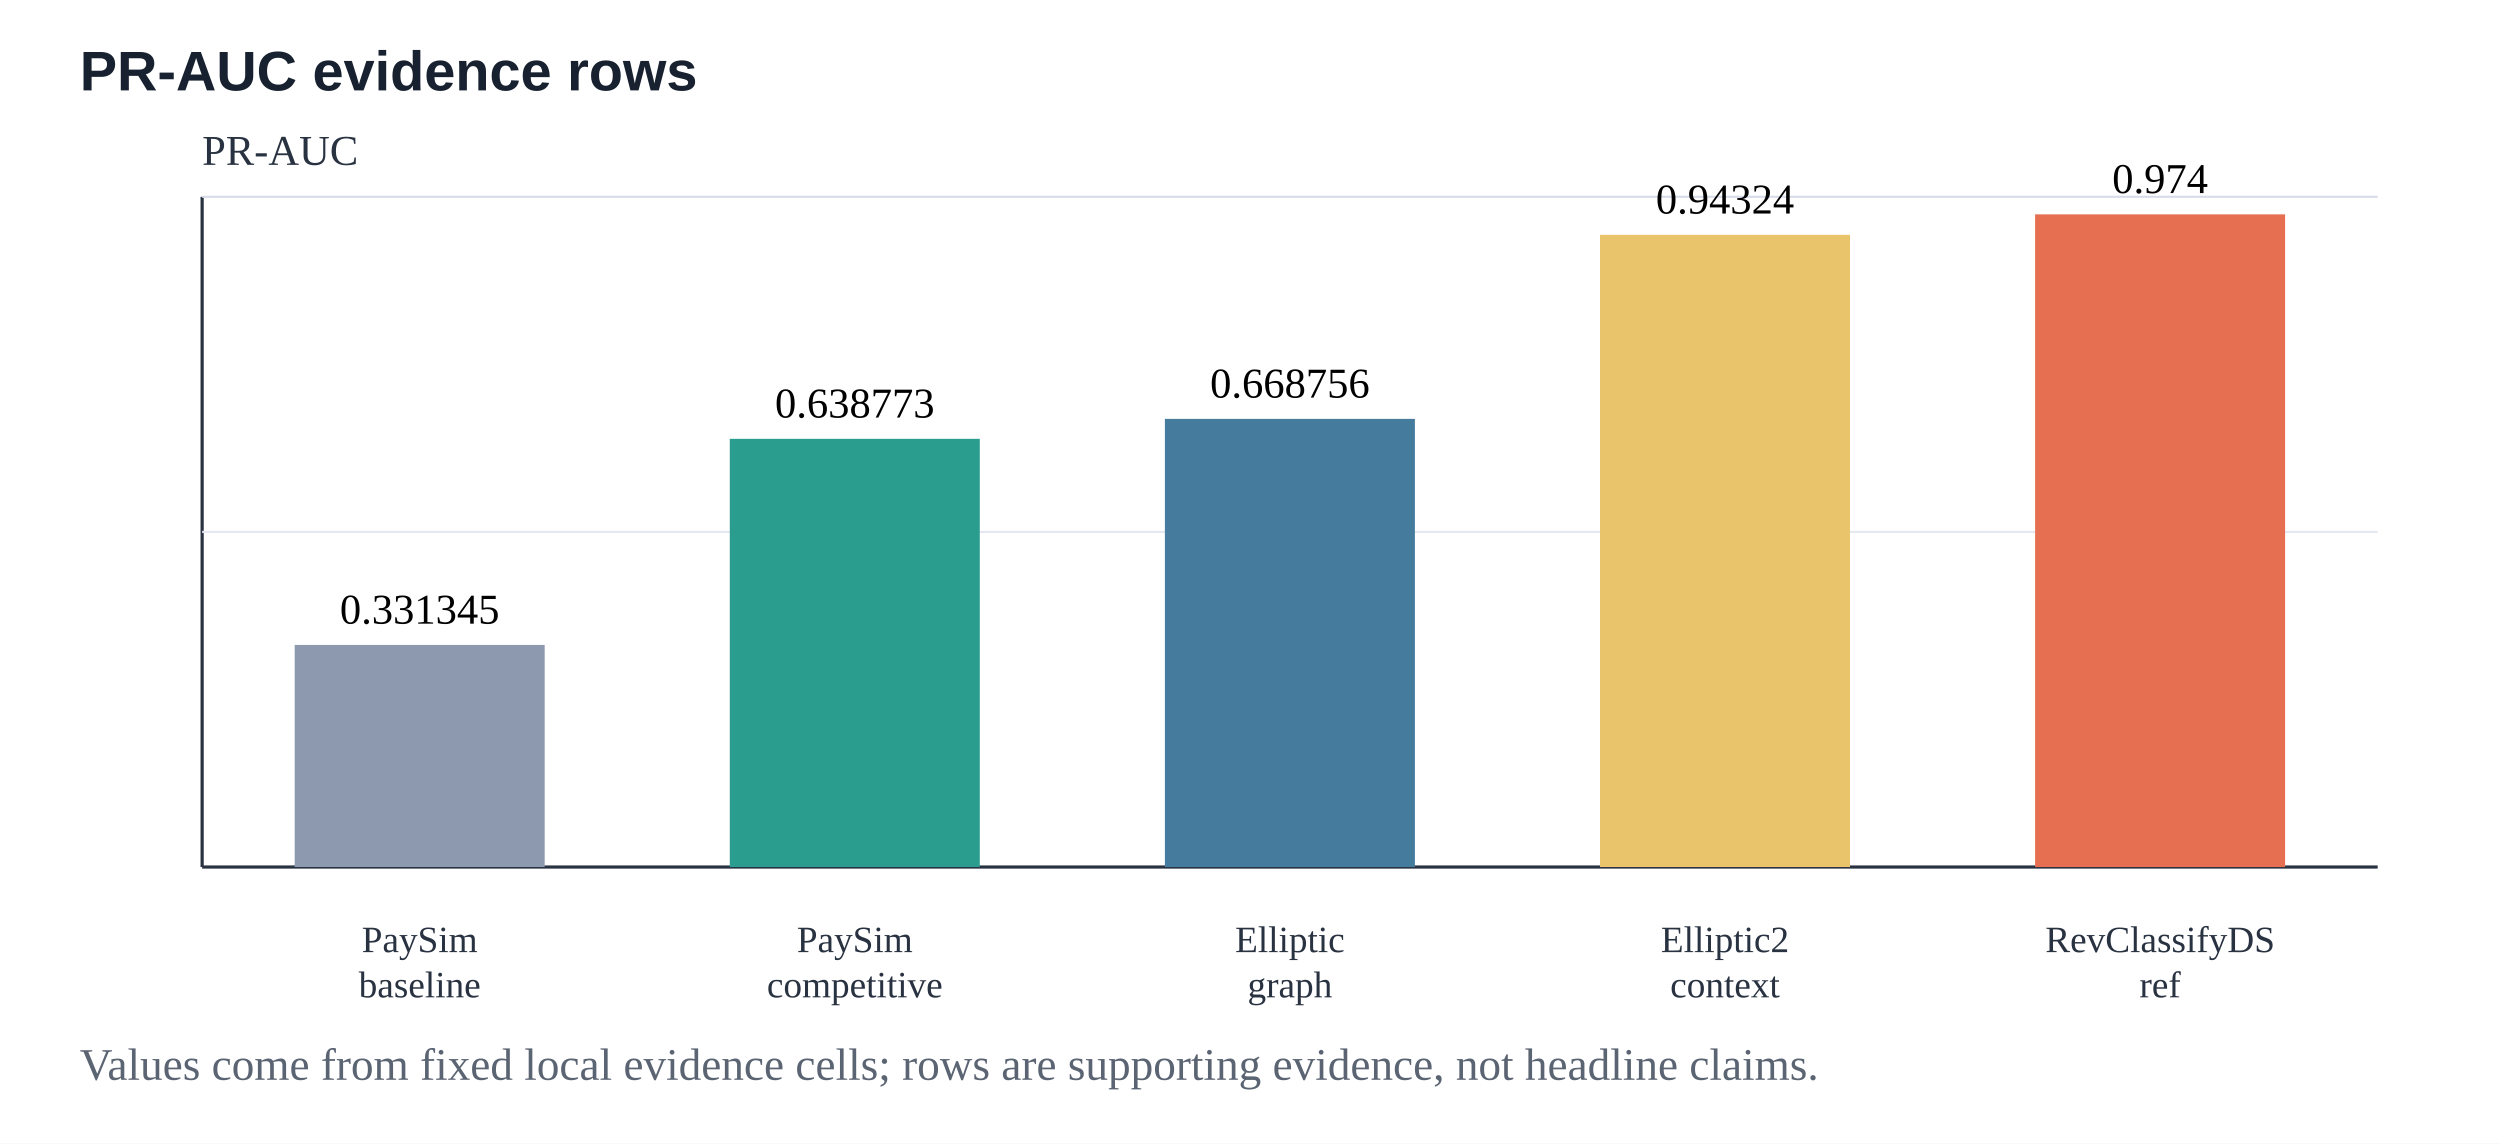
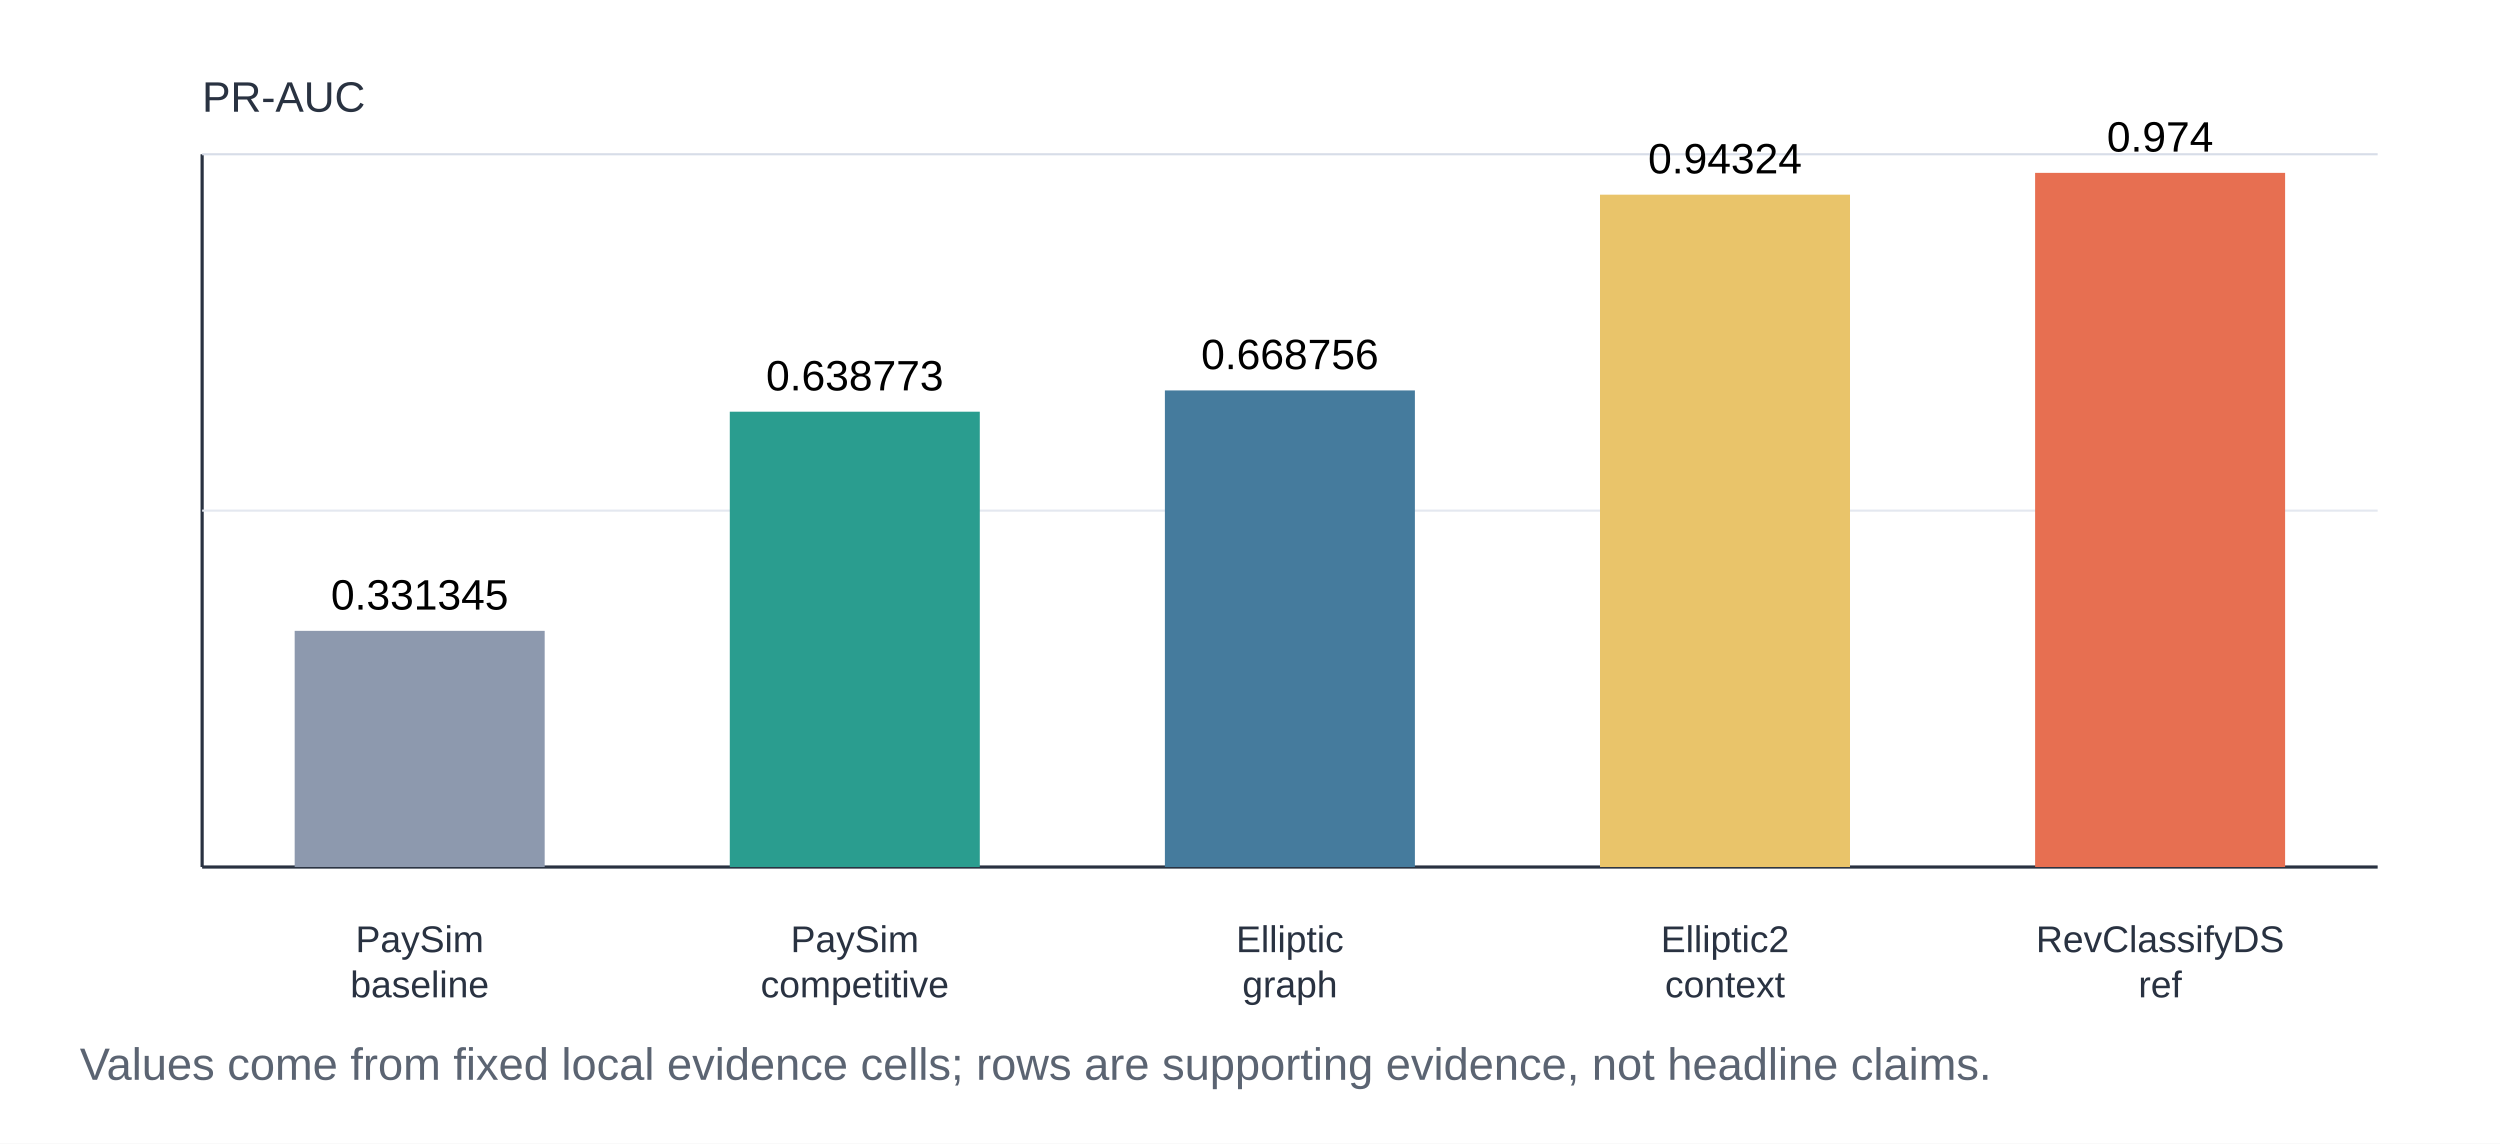
<svg xmlns="http://www.w3.org/2000/svg" width="940" height="430" viewBox="0 0 940 430" role="img">
+   <style>text{font-family:Arial,Helvetica,sans-serif;letter-spacing:0}</style>
  <rect width="100%" height="100%" fill="#ffffff" />
-   <text x="30" y="34" font-family="Arial, Helvetica, sans-serif" font-size="21" font-weight="600" fill="#18212f">PR-AUC evidence rows</text>
  <line x1="76" y1="326" x2="894" y2="326" stroke="#293241" stroke-width="1.2" />
-   <line x1="76" y1="74" x2="76" y2="326" stroke="#293241" stroke-width="1.2" />
-   <text x="76" y="62" font-size="16" fill="#293241">PR-AUC</text>
-   <line x1="76" y1="74" x2="894" y2="74" stroke="#d7dde8" stroke-width="0.8" />
-   <line x1="76" y1="200.0" x2="894" y2="200.0" stroke="#e4e8f0" stroke-width="0.8" />
-   <rect x="110.8" y="242.5" width="94" height="83.5" fill="#8d99ae" />
-   <text x="157.8" y="234.5" text-anchor="middle" font-size="16">0.331345</text>
+   <line x1="76" y1="58" x2="76" y2="326" stroke="#293241" stroke-width="1.2" />
+   <text x="76" y="42" font-size="16" fill="#293241">PR-AUC</text>
+   <line x1="76" y1="58" x2="894" y2="58" stroke="#d7dde8" stroke-width="0.8" />
+   <line x1="76" y1="192.0" x2="894" y2="192.0" stroke="#e4e8f0" stroke-width="0.8" />
+   <rect x="110.8" y="237.2" width="94" height="88.8" fill="#8d99ae" />
+   <text x="157.8" y="229.2" text-anchor="middle" font-size="16">0.331345</text>
  <text x="157.8" y="358.0" text-anchor="middle" font-size="14" fill="#293241">PaySim</text>
  <text x="157.8" y="375.0" text-anchor="middle" font-size="14" fill="#293241">baseline</text>
-   <rect x="274.4" y="165.0" width="94" height="161.0" fill="#2a9d8f" />
-   <text x="321.4" y="157.0" text-anchor="middle" font-size="16">0.638773</text>
+   <rect x="274.4" y="154.8" width="94" height="171.2" fill="#2a9d8f" />
+   <text x="321.4" y="146.8" text-anchor="middle" font-size="16">0.638773</text>
  <text x="321.4" y="358.0" text-anchor="middle" font-size="14" fill="#293241">PaySim</text>
  <text x="321.4" y="375.0" text-anchor="middle" font-size="14" fill="#293241">competitive</text>
-   <rect x="438.0" y="157.5" width="94" height="168.5" fill="#457b9d" />
-   <text x="485.0" y="149.5" text-anchor="middle" font-size="16">0.668756</text>
+   <rect x="438.0" y="146.8" width="94" height="179.2" fill="#457b9d" />
+   <text x="485.0" y="138.8" text-anchor="middle" font-size="16">0.668756</text>
  <text x="485.0" y="358.0" text-anchor="middle" font-size="14" fill="#293241">Elliptic</text>
  <text x="485.0" y="375.0" text-anchor="middle" font-size="14" fill="#293241">graph</text>
-   <rect x="601.6" y="88.3" width="94" height="237.7" fill="#e9c46a" />
-   <text x="648.6" y="80.3" text-anchor="middle" font-size="16">0.94324</text>
+   <rect x="601.6" y="73.2" width="94" height="252.8" fill="#e9c46a" />
+   <text x="648.6" y="65.2" text-anchor="middle" font-size="16">0.94324</text>
  <text x="648.6" y="358.0" text-anchor="middle" font-size="14" fill="#293241">Elliptic2</text>
  <text x="648.6" y="375.0" text-anchor="middle" font-size="14" fill="#293241">context</text>
-   <rect x="765.2" y="80.6" width="94" height="245.4" fill="#e76f51" />
-   <text x="812.2" y="72.6" text-anchor="middle" font-size="16">0.974</text>
+   <rect x="765.2" y="65.0" width="94" height="261.0" fill="#e76f51" />
+   <text x="812.2" y="57.0" text-anchor="middle" font-size="16">0.974</text>
  <text x="812.2" y="358.0" text-anchor="middle" font-size="14" fill="#293241">RevClassifyDS</text>
  <text x="812.2" y="375.0" text-anchor="middle" font-size="14" fill="#293241">ref</text>
  <text x="30" y="406" font-size="17" fill="#5b6472">Values come from fixed local evidence cells; rows are supporting evidence, not headline claims.</text>
</svg>
